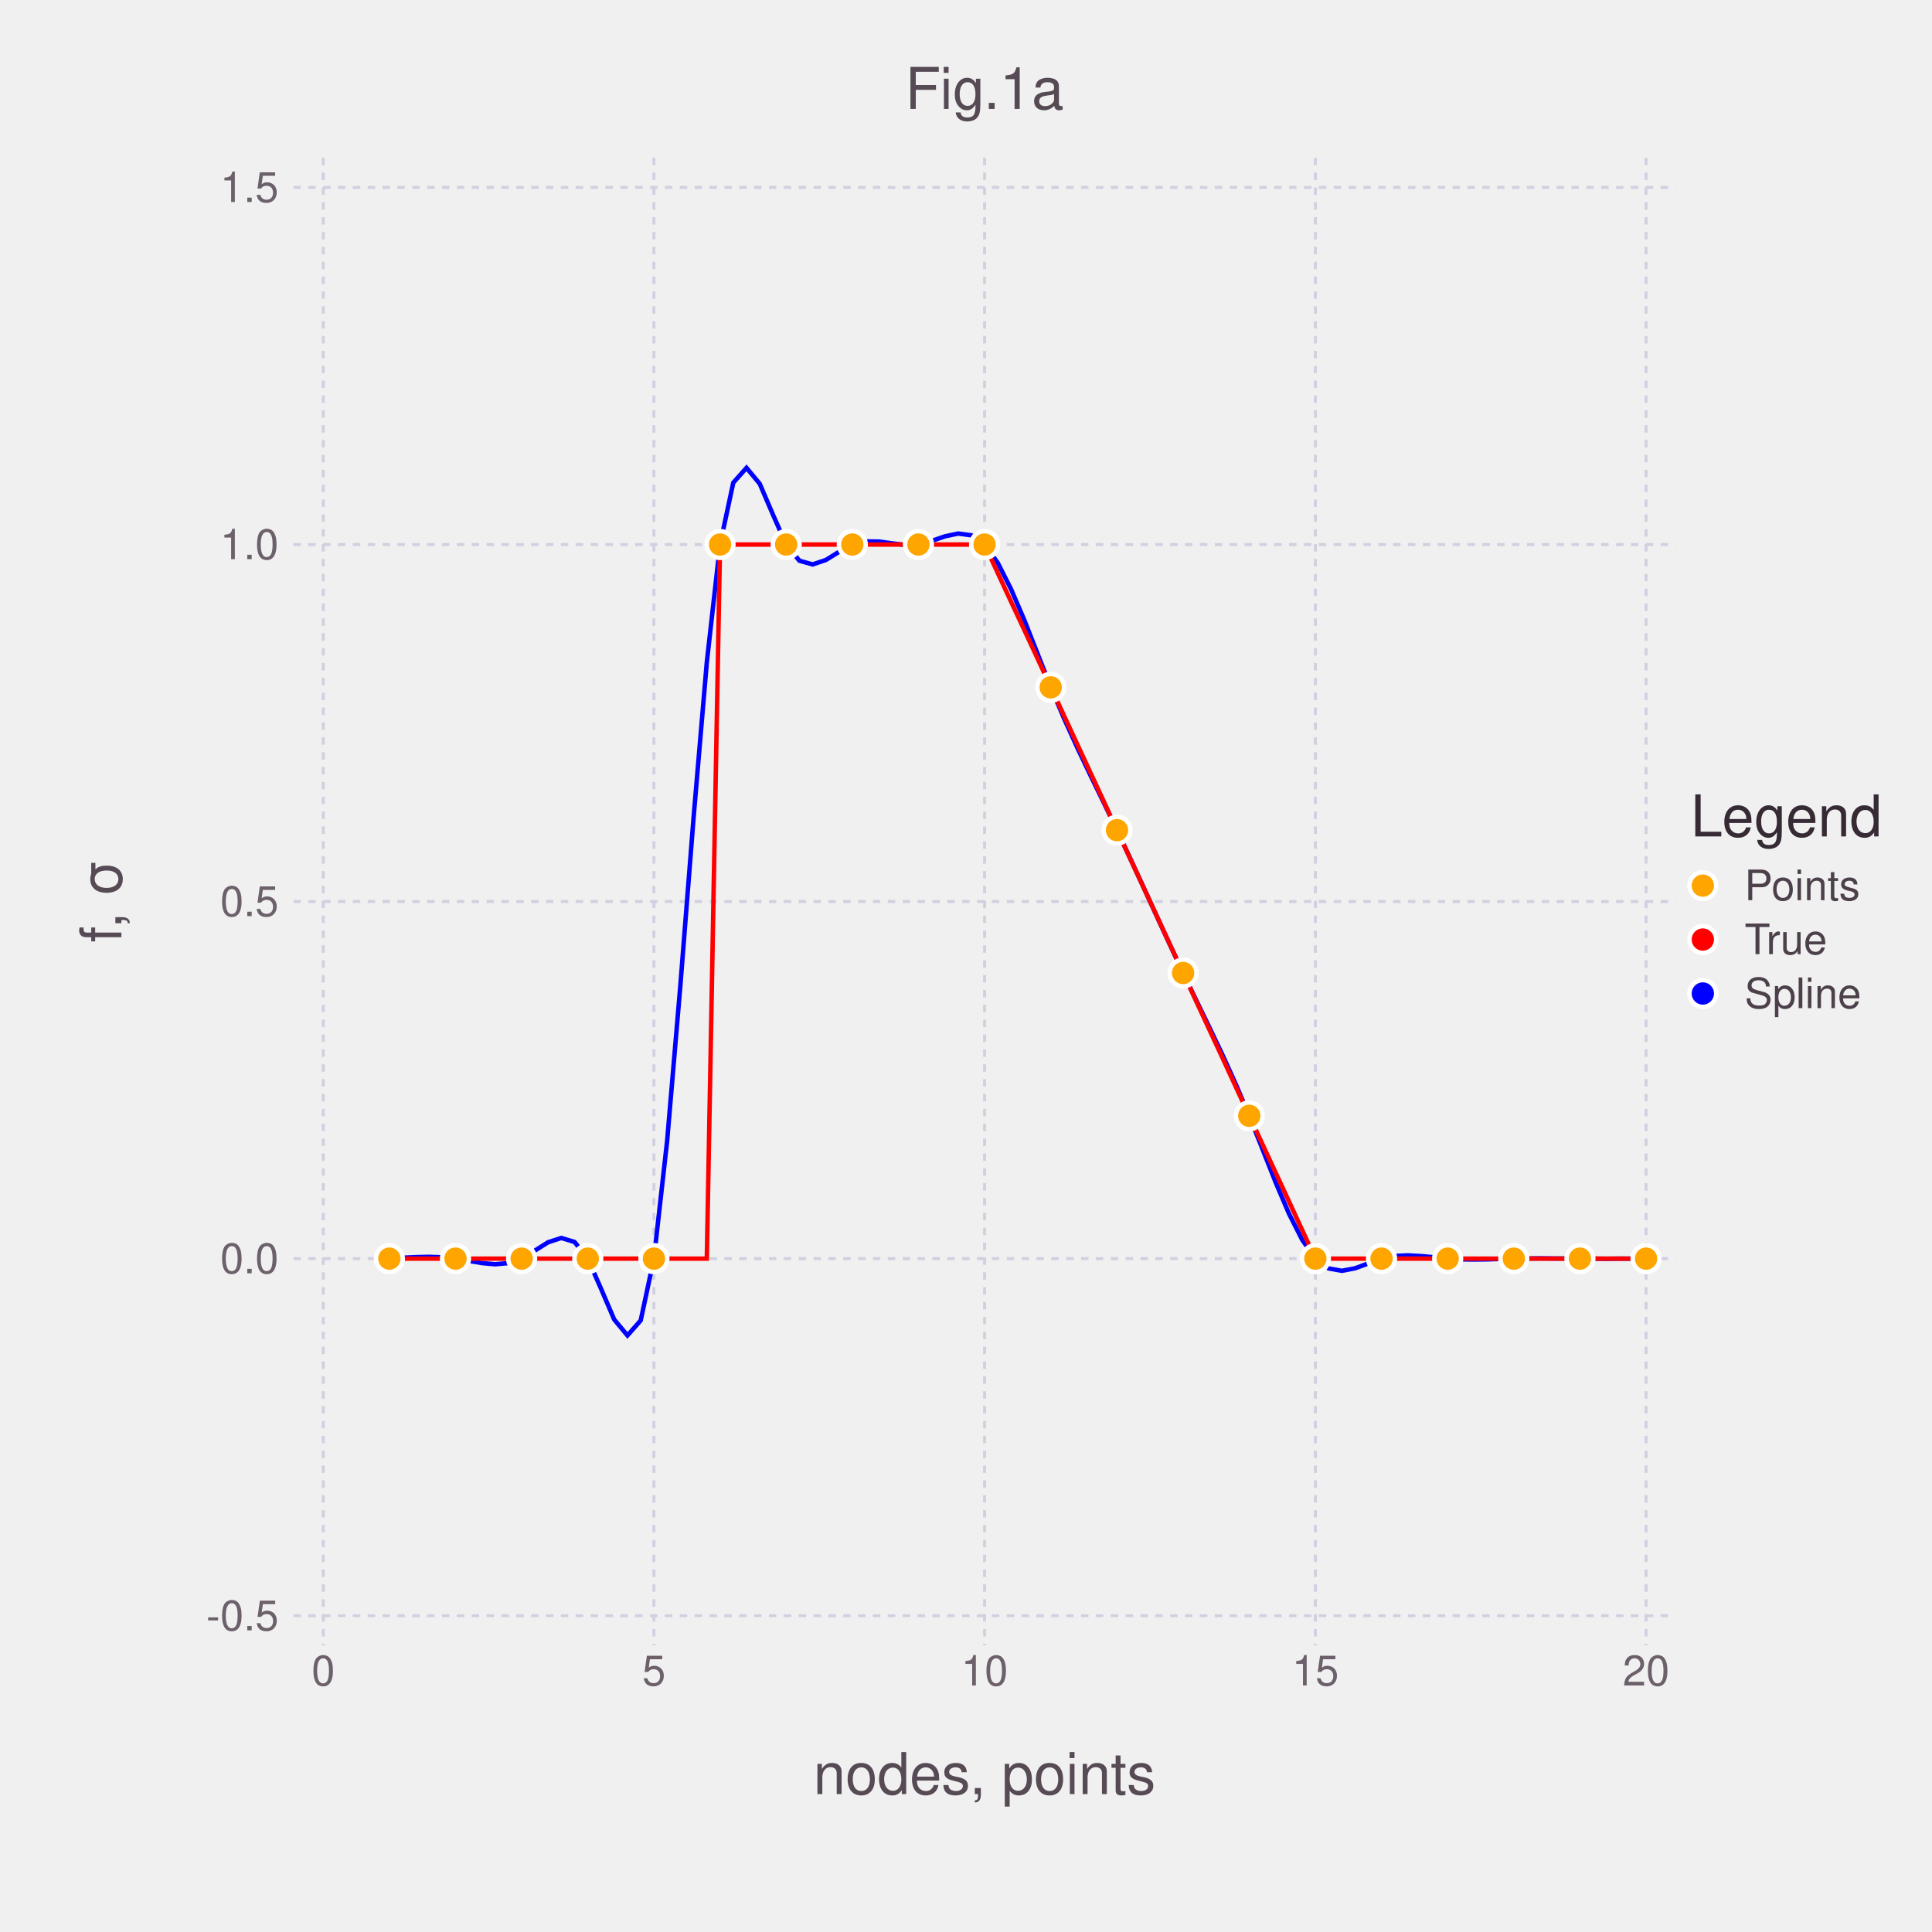
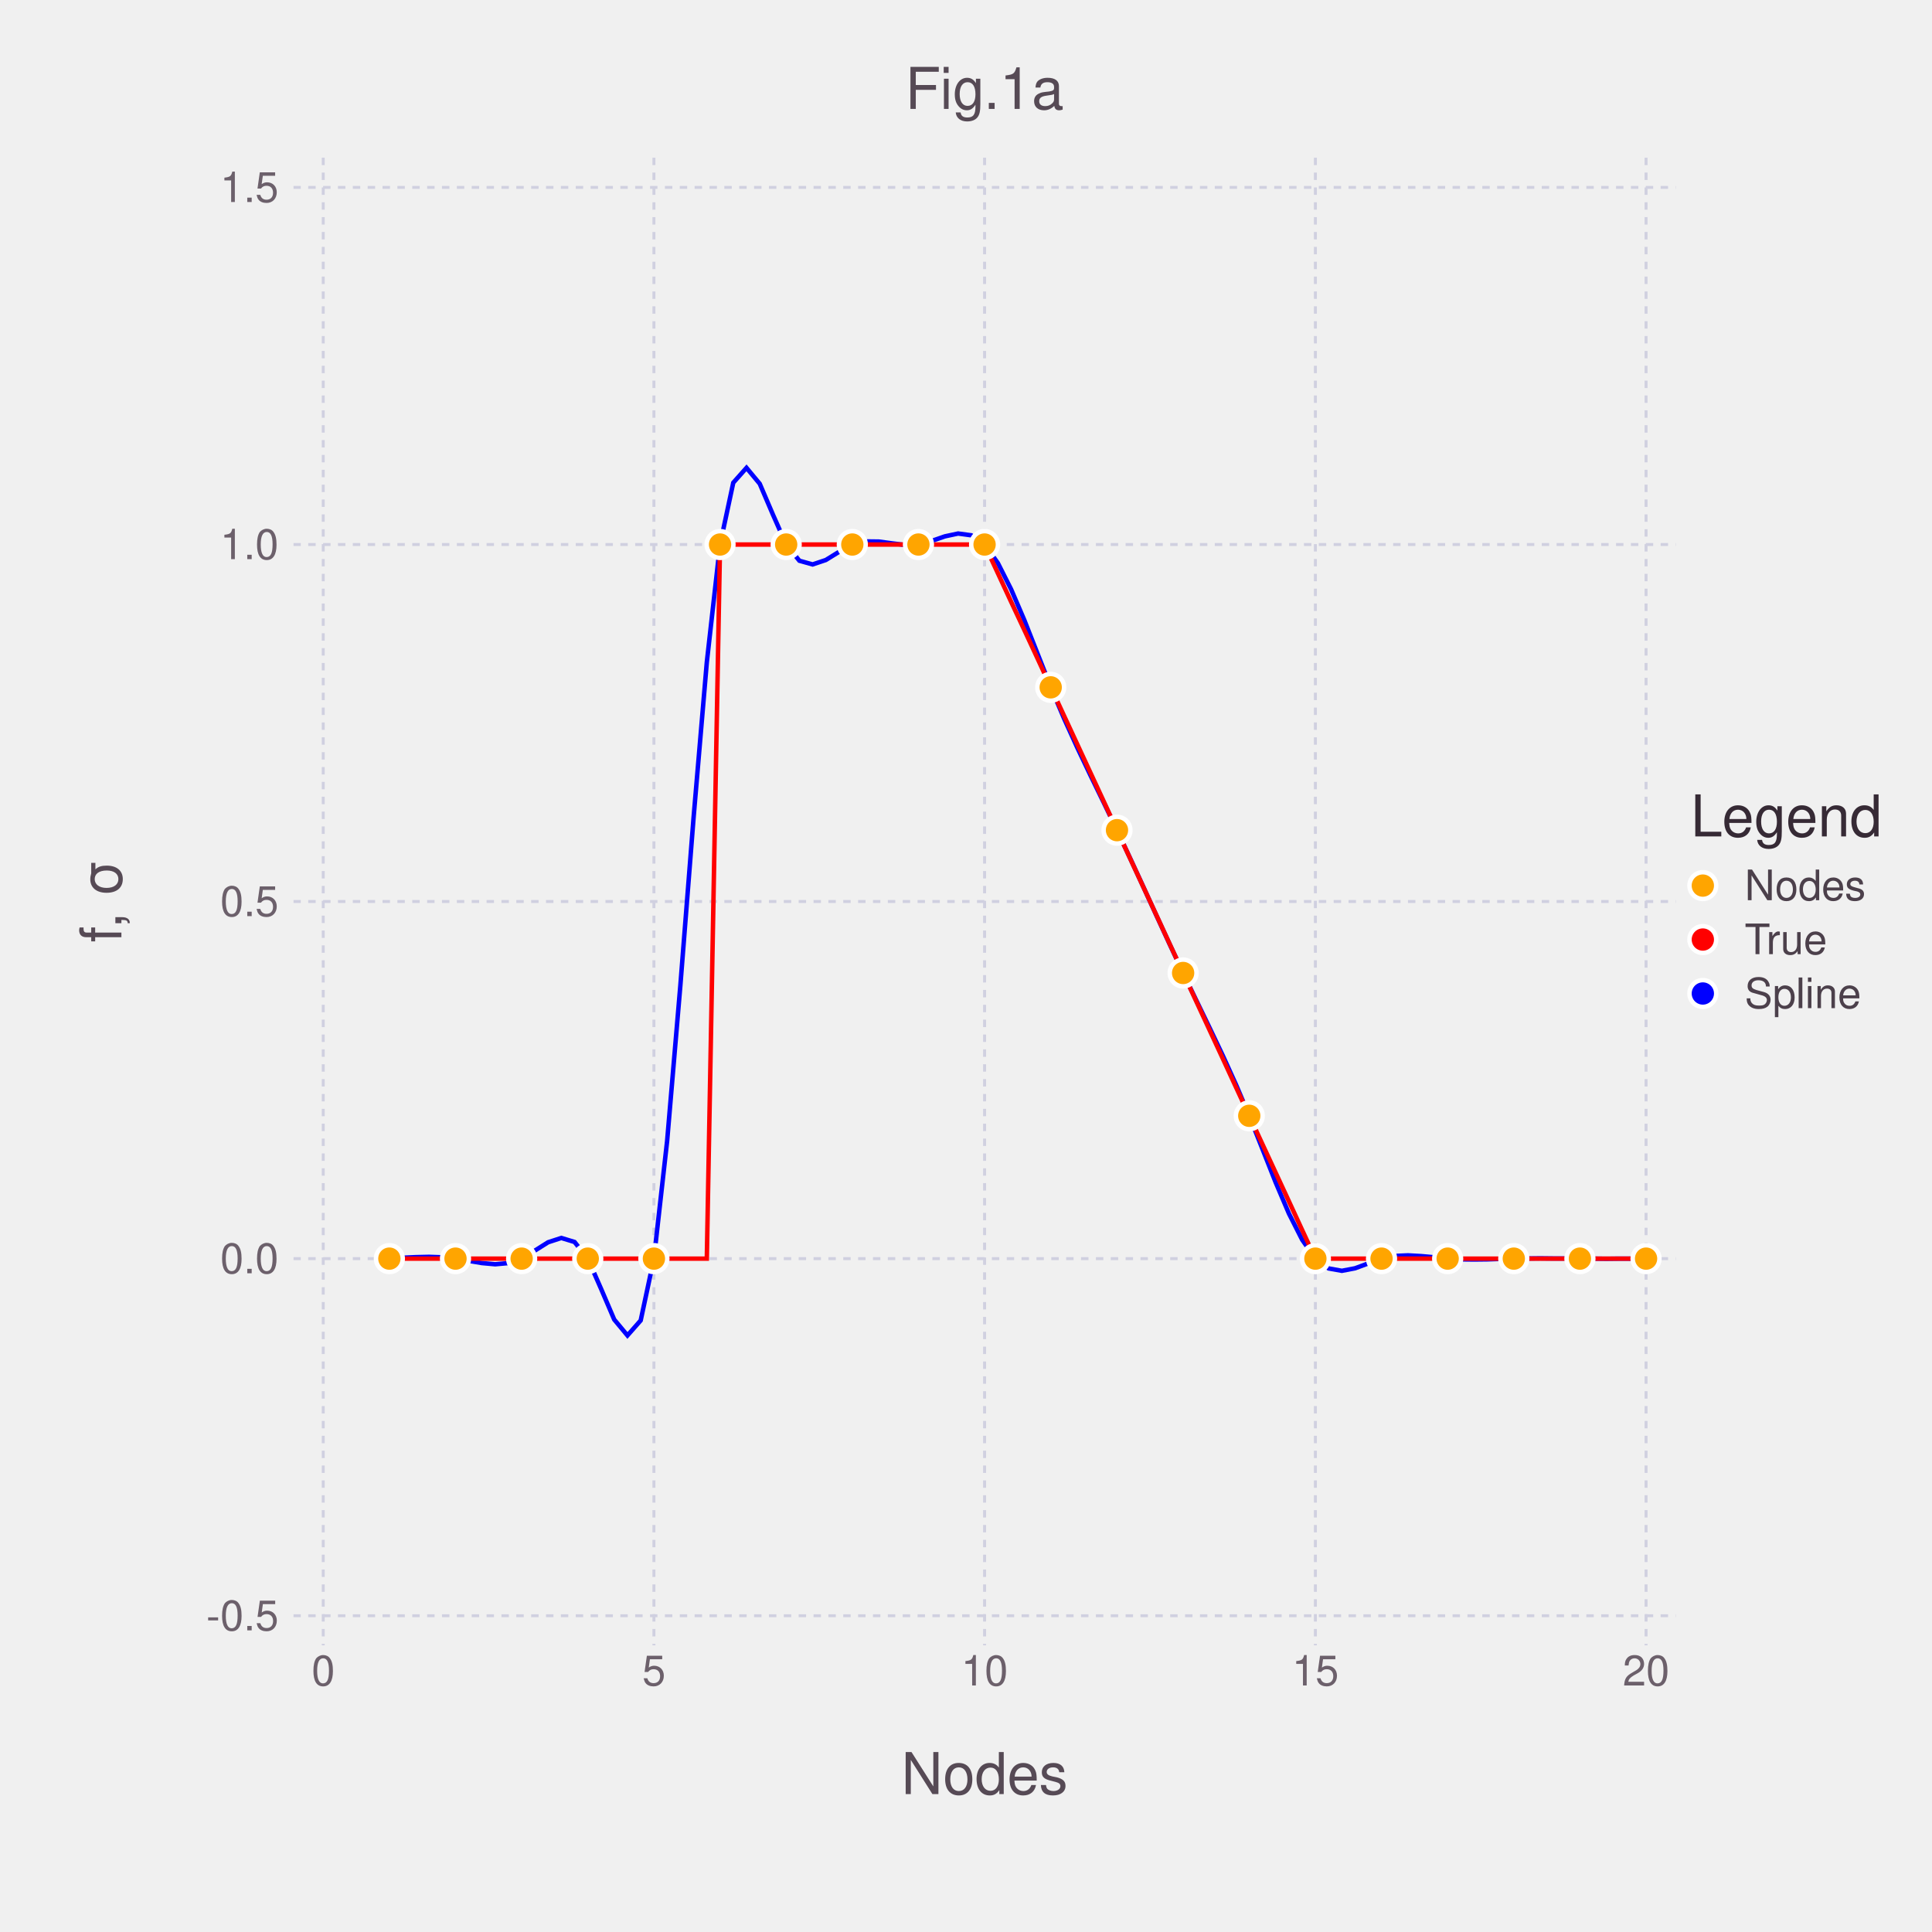
<svg xmlns="http://www.w3.org/2000/svg" version="1.2" width="130mm" height="130mm" viewBox="0 0 130 130" stroke="none" fill="#000000" stroke-width="0.3" font-size="3.88">
  <defs>
    <marker id="arrow" markerWidth="15" markerHeight="7" refX="5" refY="3.5" orient="auto" markerUnits="strokeWidth">
      <path d="M0,0 L15,3.5 L0,7 z" stroke="context-stroke" fill="context-stroke" />
    </marker>
  </defs>
-   <g class="plotroot xscalable yscalable" id="img-c85c1d27-1">
-     <g font-size="3.88" font-family="'PT Sans','Helvetica Neue','Helvetica',sans-serif" fill="#564A55" stroke="#000000" stroke-opacity="0.000" id="img-c85c1d27-2">
+   <g class="plotroot xscalable yscalable" id="img-0a98fed8-1">
+     <g font-size="3.88" font-family="'PT Sans','Helvetica Neue','Helvetica',sans-serif" fill="#564A55" stroke="#000000" stroke-opacity="0.000" id="img-0a98fed8-2">
      <g transform="translate(66.25,118.39)">
        <g class="primitive">
-           <text text-anchor="middle" dy="0.6em">nodes, points</text>
-         </g>
-       </g>
-     </g>
-     <g class="guide xlabels" font-size="2.82" font-family="'PT Sans Caption','Helvetica Neue','Helvetica',sans-serif" fill="#6C606B" id="img-c85c1d27-3">
+           <text text-anchor="middle" dy="0.6em">Nodes</text>
+         </g>
+       </g>
+     </g>
+     <g class="guide xlabels" font-size="2.82" font-family="'PT Sans Caption','Helvetica Neue','Helvetica',sans-serif" fill="#6C606B" id="img-0a98fed8-3">
      <g transform="translate(21.75,111.72)">
        <g class="primitive">
          <text text-anchor="middle" dy="0.6em">0</text>
        </g>
      </g>
      <g transform="translate(44,111.72)">
        <g class="primitive">
          <text text-anchor="middle" dy="0.6em">5</text>
        </g>
      </g>
      <g transform="translate(66.25,111.72)">
        <g class="primitive">
          <text text-anchor="middle" dy="0.6em">10</text>
        </g>
      </g>
      <g transform="translate(88.51,111.72)">
        <g class="primitive">
          <text text-anchor="middle" dy="0.6em">15</text>
        </g>
      </g>
      <g transform="translate(110.76,111.72)">
        <g class="primitive">
          <text text-anchor="middle" dy="0.6em">20</text>
        </g>
      </g>
    </g>
-     <g class="guide colorkey" id="img-c85c1d27-4">
-       <g fill="#4C404B" font-size="2.82" font-family="'PT Sans','Helvetica Neue','Helvetica',sans-serif" id="img-c85c1d27-5">
-         <g transform="translate(117.39,59.59)" id="img-c85c1d27-6">
+     <g class="guide colorkey" id="img-0a98fed8-4">
+       <g fill="#4C404B" font-size="2.82" font-family="'PT Sans','Helvetica Neue','Helvetica',sans-serif" id="img-0a98fed8-5">
+         <g transform="translate(117.39,59.59)" id="img-0a98fed8-6">
          <g class="primitive">
-             <text dy="0.35em">Points</text>
-           </g>
-         </g>
-         <g transform="translate(117.39,63.22)" id="img-c85c1d27-7">
+             <text dy="0.35em">Nodes</text>
+           </g>
+         </g>
+         <g transform="translate(117.39,63.22)" id="img-0a98fed8-7">
          <g class="primitive">
            <text dy="0.35em">True</text>
          </g>
        </g>
-         <g transform="translate(117.39,66.85)" id="img-c85c1d27-8">
+         <g transform="translate(117.39,66.85)" id="img-0a98fed8-8">
          <g class="primitive">
            <text dy="0.35em">Spline</text>
          </g>
        </g>
      </g>
-       <g stroke-width="0.3" id="img-c85c1d27-9">
-         <g stroke="#FFFFFF" fill-opacity="1" fill="#0000FF" id="img-c85c1d27-10">
-           <g transform="translate(114.58,66.85)" id="img-c85c1d27-11">
+       <g stroke-width="0.3" id="img-0a98fed8-9">
+         <g stroke="#FFFFFF" fill-opacity="1" fill="#0000FF" id="img-0a98fed8-10">
+           <g transform="translate(114.58,66.85)" id="img-0a98fed8-11">
            <circle cx="0" cy="0" r="0.9" class="primitive" />
          </g>
        </g>
-         <g stroke="#FFFFFF" fill-opacity="1" fill="#FF0000" id="img-c85c1d27-12">
-           <g transform="translate(114.58,63.22)" id="img-c85c1d27-13">
+         <g stroke="#FFFFFF" fill-opacity="1" fill="#FF0000" id="img-0a98fed8-12">
+           <g transform="translate(114.58,63.22)" id="img-0a98fed8-13">
            <circle cx="0" cy="0" r="0.9" class="primitive" />
          </g>
        </g>
-         <g stroke="#FFFFFF" fill-opacity="1" fill="#FFA500" id="img-c85c1d27-14">
-           <g transform="translate(114.58,59.59)" id="img-c85c1d27-15">
+         <g stroke="#FFFFFF" fill-opacity="1" fill="#FFA500" id="img-0a98fed8-14">
+           <g transform="translate(114.58,59.59)" id="img-0a98fed8-15">
            <circle cx="0" cy="0" r="0.9" class="primitive" />
          </g>
        </g>
      </g>
-       <g fill="#362A35" font-size="3.88" font-family="'PT Sans','Helvetica Neue','Helvetica',sans-serif" stroke="#000000" stroke-opacity="0.000" id="img-c85c1d27-16">
-         <g transform="translate(113.76,56.28)" id="img-c85c1d27-17">
+       <g fill="#362A35" font-size="3.88" font-family="'PT Sans','Helvetica Neue','Helvetica',sans-serif" stroke="#000000" stroke-opacity="0.000" id="img-0a98fed8-16">
+         <g transform="translate(113.76,56.28)" id="img-0a98fed8-17">
          <g class="primitive">
            <text dy="-0em">Legend</text>
          </g>
        </g>
      </g>
    </g>
-     <g clip-path="url(#img-c85c1d27-18)">
-       <g id="img-c85c1d27-19">
-         <g pointer-events="visible" stroke-width="0.3" fill="#000000" fill-opacity="0.000" stroke="#000000" stroke-opacity="0.000" class="guide background" id="img-c85c1d27-20">
-           <g transform="translate(66.25,60.66)" id="img-c85c1d27-21">
+     <g clip-path="url(#img-0a98fed8-18)">
+       <g id="img-0a98fed8-19">
+         <g pointer-events="visible" stroke-width="0.3" fill="#000000" fill-opacity="0.000" stroke="#000000" stroke-opacity="0.000" class="guide background" id="img-0a98fed8-20">
+           <g transform="translate(66.25,60.66)" id="img-0a98fed8-21">
            <path d="M-46.51,-50.05 L 46.51 -50.05 46.51 50.05 -46.51 50.05 z" class="primitive" />
          </g>
        </g>
-         <g class="guide ygridlines xfixed" stroke-dasharray="0.5,0.5" stroke-width="0.2" stroke="#D0D0E0" id="img-c85c1d27-22">
-           <g transform="translate(66.25,108.72)" id="img-c85c1d27-23">
-             <path fill="none" d="M-46.51,0 L 46.51 0" class="primitive" />
-           </g>
-           <g transform="translate(66.25,84.69)" id="img-c85c1d27-24">
-             <path fill="none" d="M-46.51,0 L 46.51 0" class="primitive" />
-           </g>
-           <g transform="translate(66.25,60.66)" id="img-c85c1d27-25">
-             <path fill="none" d="M-46.51,0 L 46.51 0" class="primitive" />
-           </g>
-           <g transform="translate(66.25,36.64)" id="img-c85c1d27-26">
-             <path fill="none" d="M-46.51,0 L 46.51 0" class="primitive" />
-           </g>
-           <g transform="translate(66.25,12.61)" id="img-c85c1d27-27">
-             <path fill="none" d="M-46.51,0 L 46.51 0" class="primitive" />
-           </g>
-         </g>
-         <g class="guide xgridlines yfixed" stroke-dasharray="0.5,0.5" stroke-width="0.2" stroke="#D0D0E0" id="img-c85c1d27-28">
-           <g transform="translate(21.75,60.66)" id="img-c85c1d27-29">
-             <path fill="none" d="M0,-50.05 L 0 50.05" class="primitive" />
-           </g>
-           <g transform="translate(44,60.66)" id="img-c85c1d27-30">
-             <path fill="none" d="M0,-50.05 L 0 50.05" class="primitive" />
-           </g>
-           <g transform="translate(66.25,60.66)" id="img-c85c1d27-31">
-             <path fill="none" d="M0,-50.05 L 0 50.05" class="primitive" />
-           </g>
-           <g transform="translate(88.51,60.66)" id="img-c85c1d27-32">
-             <path fill="none" d="M0,-50.05 L 0 50.05" class="primitive" />
-           </g>
-           <g transform="translate(110.76,60.66)" id="img-c85c1d27-33">
-             <path fill="none" d="M0,-50.05 L 0 50.05" class="primitive" />
-           </g>
-         </g>
-         <g class="plotpanel" id="img-c85c1d27-34">
-           <g stroke-width="0.3" fill="#000000" fill-opacity="0.000" class="geometry" id="img-c85c1d27-35">
-             <g class="color_RGB{N0f8}(0.0,0.0,1.0)" stroke-dasharray="none" stroke="#0000FF" id="img-c85c1d27-36">
-               <g transform="translate(68.48,67.17)" id="img-c85c1d27-37">
+         <g class="guide ygridlines xfixed" stroke-dasharray="0.5,0.5" stroke-width="0.2" stroke="#D0D0E0" id="img-0a98fed8-22">
+           <g transform="translate(66.25,108.72)" id="img-0a98fed8-23">
+             <path fill="none" d="M-46.51,0 L 46.51 0" class="primitive" />
+           </g>
+           <g transform="translate(66.25,84.69)" id="img-0a98fed8-24">
+             <path fill="none" d="M-46.51,0 L 46.51 0" class="primitive" />
+           </g>
+           <g transform="translate(66.25,60.66)" id="img-0a98fed8-25">
+             <path fill="none" d="M-46.51,0 L 46.51 0" class="primitive" />
+           </g>
+           <g transform="translate(66.25,36.64)" id="img-0a98fed8-26">
+             <path fill="none" d="M-46.51,0 L 46.51 0" class="primitive" />
+           </g>
+           <g transform="translate(66.25,12.61)" id="img-0a98fed8-27">
+             <path fill="none" d="M-46.51,0 L 46.51 0" class="primitive" />
+           </g>
+         </g>
+         <g class="guide xgridlines yfixed" stroke-dasharray="0.5,0.5" stroke-width="0.2" stroke="#D0D0E0" id="img-0a98fed8-28">
+           <g transform="translate(21.75,60.66)" id="img-0a98fed8-29">
+             <path fill="none" d="M0,-50.05 L 0 50.05" class="primitive" />
+           </g>
+           <g transform="translate(44,60.66)" id="img-0a98fed8-30">
+             <path fill="none" d="M0,-50.05 L 0 50.05" class="primitive" />
+           </g>
+           <g transform="translate(66.25,60.66)" id="img-0a98fed8-31">
+             <path fill="none" d="M0,-50.05 L 0 50.05" class="primitive" />
+           </g>
+           <g transform="translate(88.51,60.66)" id="img-0a98fed8-32">
+             <path fill="none" d="M0,-50.05 L 0 50.05" class="primitive" />
+           </g>
+           <g transform="translate(110.76,60.66)" id="img-0a98fed8-33">
+             <path fill="none" d="M0,-50.05 L 0 50.05" class="primitive" />
+           </g>
+         </g>
+         <g class="plotpanel" id="img-0a98fed8-34">
+           <g stroke-width="0.3" fill="#000000" fill-opacity="0.000" class="geometry" id="img-0a98fed8-35">
+             <g class="color_RGB{N0f8}(0.0,0.0,1.0)" stroke-dasharray="none" stroke="#0000FF" id="img-0a98fed8-36">
+               <g transform="translate(68.48,67.17)" id="img-0a98fed8-37">
                <path fill="none" d="M-42.28,17.52 L -41.39 17.46 -40.5 17.42 -39.61 17.4 -38.72 17.43 -37.83 17.52 -36.94 17.67 -36.05 17.82 -35.16 17.9 -34.27 17.82 -33.38 17.52 -32.49 16.98 -31.6 16.42 -30.71 16.13 -29.82 16.4 -28.93 17.52 -28.04 19.54 -27.15 21.62 -26.26 22.69 -25.37 21.68 -24.48 17.52 -23.59 9.6 -22.7 -0.86 -21.81 -12.16 -20.92 -22.61 -20.03 -30.53 -19.14 -34.69 -18.25 -35.69 -17.36 -34.62 -16.47 -32.54 -15.58 -30.53 -14.69 -29.44 -13.8 -29.19 -12.91 -29.49 -12.02 -30.04 -11.13 -30.53 -10.24 -30.74 -9.35 -30.73 -8.46 -30.61 -7.57 -30.5 -6.68 -30.53 -5.79 -30.77 -4.9 -31.08 -4.01 -31.27 -3.12 -31.15 -2.23 -30.53 -1.34 -29.29 -0.45 -27.53 0.45 -25.43 1.34 -23.17 2.23 -20.92 3.12 -18.82 4.01 -16.86 4.9 -14.99 5.79 -13.16 6.68 -11.31 7.57 -9.41 8.46 -7.48 9.35 -5.53 10.24 -3.6 11.13 -1.7 12.02 0.15 12.91 1.99 13.8 3.86 14.69 5.82 15.58 7.91 16.47 10.15 17.36 12.4 18.25 14.49 19.14 16.25 20.03 17.52 20.92 18.18 21.81 18.34 22.7 18.17 23.59 17.84 24.48 17.52 25.37 17.34 26.26 17.3 27.15 17.35 28.04 17.43 28.93 17.52 29.82 17.57 30.71 17.58 31.6 17.57 32.49 17.54 33.38 17.52 34.27 17.51 35.16 17.5 36.05 17.51 36.94 17.51 37.83 17.52 38.72 17.52 39.61 17.53 40.5 17.52 41.39 17.52 42.28 17.52" class="primitive" />
              </g>
            </g>
          </g>
-           <g stroke-width="0.3" fill="#000000" fill-opacity="0.000" class="geometry" id="img-c85c1d27-38">
-             <g class="color_RGB{N0f8}(1.0,0.0,0.0)" stroke-dasharray="none" stroke="#FF0000" id="img-c85c1d27-39">
-               <g transform="translate(68.48,68.17)" id="img-c85c1d27-40">
+           <g stroke-width="0.3" fill="#000000" fill-opacity="0.000" class="geometry" id="img-0a98fed8-38">
+             <g class="color_RGB{N0f8}(1.0,0.0,0.0)" stroke-dasharray="none" stroke="#FF0000" id="img-0a98fed8-39">
+               <g transform="translate(68.48,68.17)" id="img-0a98fed8-40">
                <path fill="none" d="M-42.28,16.52 L -41.39 16.52 -40.5 16.52 -39.61 16.52 -38.72 16.52 -37.83 16.52 -36.94 16.52 -36.05 16.52 -35.16 16.52 -34.27 16.52 -33.38 16.52 -32.49 16.52 -31.6 16.52 -30.71 16.52 -29.82 16.52 -28.93 16.52 -28.04 16.52 -27.15 16.52 -26.26 16.52 -25.37 16.52 -24.48 16.52 -23.59 16.52 -22.7 16.52 -21.81 16.52 -20.92 16.52 -20.03 -31.53 -19.14 -31.53 -18.25 -31.53 -17.36 -31.53 -16.47 -31.53 -15.58 -31.53 -14.69 -31.53 -13.8 -31.53 -12.91 -31.53 -12.02 -31.53 -11.13 -31.53 -10.24 -31.53 -9.35 -31.53 -8.46 -31.53 -7.57 -31.53 -6.68 -31.53 -5.79 -31.53 -4.9 -31.53 -4.01 -31.53 -3.12 -31.53 -2.23 -31.53 -1.34 -29.61 -0.45 -27.69 0.45 -25.77 1.34 -23.85 2.23 -21.92 3.12 -20 4.01 -18.08 4.9 -16.16 5.79 -14.24 6.68 -12.31 7.57 -10.39 8.46 -8.47 9.35 -6.55 10.24 -4.62 11.13 -2.7 12.02 -0.78 12.91 1.14 13.8 3.06 14.69 4.99 15.58 6.91 16.47 8.83 17.36 10.75 18.25 12.67 19.14 14.6 20.03 16.52 20.92 16.52 21.81 16.52 22.7 16.52 23.59 16.52 24.48 16.52 25.37 16.52 26.26 16.52 27.15 16.52 28.04 16.52 28.93 16.52 29.82 16.52 30.71 16.52 31.6 16.52 32.49 16.52 33.38 16.52 34.27 16.52 35.16 16.52 36.05 16.52 36.94 16.52 37.83 16.52 38.72 16.52 39.61 16.52 40.5 16.52 41.39 16.52 42.28 16.52" class="primitive" />
              </g>
            </g>
          </g>
-           <g class="geometry" id="img-c85c1d27-41">
-             <g stroke-width="0.3" id="img-c85c1d27-42">
-               <g class="color_RGBA{Float32}(1.0f0,0.64705884f0,0.0f0,1.0f0)" fill-opacity="1" stroke="#FFFFFF" fill="#FFA500" id="img-c85c1d27-43">
-                 <g class="marker" id="img-c85c1d27-44">
-                   <g transform="translate(110.76,84.69)" id="img-c85c1d27-45">
-                     <circle cx="0" cy="0" r="0.9" class="primitive" />
-                   </g>
-                 </g>
-               </g>
-               <g class="color_RGBA{Float32}(1.0f0,0.64705884f0,0.0f0,1.0f0)" fill-opacity="1" stroke="#FFFFFF" fill="#FFA500" id="img-c85c1d27-46">
-                 <g class="marker" id="img-c85c1d27-47">
-                   <g transform="translate(106.31,84.69)" id="img-c85c1d27-48">
-                     <circle cx="0" cy="0" r="0.9" class="primitive" />
-                   </g>
-                 </g>
-               </g>
-               <g class="color_RGBA{Float32}(1.0f0,0.64705884f0,0.0f0,1.0f0)" fill-opacity="1" stroke="#FFFFFF" fill="#FFA500" id="img-c85c1d27-49">
-                 <g class="marker" id="img-c85c1d27-50">
-                   <g transform="translate(101.86,84.69)" id="img-c85c1d27-51">
-                     <circle cx="0" cy="0" r="0.9" class="primitive" />
-                   </g>
-                 </g>
-               </g>
-               <g class="color_RGBA{Float32}(1.0f0,0.64705884f0,0.0f0,1.0f0)" fill-opacity="1" stroke="#FFFFFF" fill="#FFA500" id="img-c85c1d27-52">
-                 <g class="marker" id="img-c85c1d27-53">
-                   <g transform="translate(97.41,84.69)" id="img-c85c1d27-54">
-                     <circle cx="0" cy="0" r="0.9" class="primitive" />
-                   </g>
-                 </g>
-               </g>
-               <g class="color_RGBA{Float32}(1.0f0,0.64705884f0,0.0f0,1.0f0)" fill-opacity="1" stroke="#FFFFFF" fill="#FFA500" id="img-c85c1d27-55">
-                 <g class="marker" id="img-c85c1d27-56">
-                   <g transform="translate(92.96,84.69)" id="img-c85c1d27-57">
-                     <circle cx="0" cy="0" r="0.9" class="primitive" />
-                   </g>
-                 </g>
-               </g>
-               <g class="color_RGBA{Float32}(1.0f0,0.64705884f0,0.0f0,1.0f0)" fill-opacity="1" stroke="#FFFFFF" fill="#FFA500" id="img-c85c1d27-58">
-                 <g class="marker" id="img-c85c1d27-59">
-                   <g transform="translate(88.51,84.69)" id="img-c85c1d27-60">
-                     <circle cx="0" cy="0" r="0.9" class="primitive" />
-                   </g>
-                 </g>
-               </g>
-               <g class="color_RGBA{Float32}(1.0f0,0.64705884f0,0.0f0,1.0f0)" fill-opacity="1" stroke="#FFFFFF" fill="#FFA500" id="img-c85c1d27-61">
-                 <g class="marker" id="img-c85c1d27-62">
-                   <g transform="translate(84.06,75.08)" id="img-c85c1d27-63">
-                     <circle cx="0" cy="0" r="0.9" class="primitive" />
-                   </g>
-                 </g>
-               </g>
-               <g class="color_RGBA{Float32}(1.0f0,0.64705884f0,0.0f0,1.0f0)" fill-opacity="1" stroke="#FFFFFF" fill="#FFA500" id="img-c85c1d27-64">
-                 <g class="marker" id="img-c85c1d27-65">
-                   <g transform="translate(79.61,65.47)" id="img-c85c1d27-66">
-                     <circle cx="0" cy="0" r="0.9" class="primitive" />
-                   </g>
-                 </g>
-               </g>
-               <g class="color_RGBA{Float32}(1.0f0,0.64705884f0,0.0f0,1.0f0)" fill-opacity="1" stroke="#FFFFFF" fill="#FFA500" id="img-c85c1d27-67">
-                 <g class="marker" id="img-c85c1d27-68">
-                   <g transform="translate(75.16,55.86)" id="img-c85c1d27-69">
-                     <circle cx="0" cy="0" r="0.9" class="primitive" />
-                   </g>
-                 </g>
-               </g>
-               <g class="color_RGBA{Float32}(1.0f0,0.64705884f0,0.0f0,1.0f0)" fill-opacity="1" stroke="#FFFFFF" fill="#FFA500" id="img-c85c1d27-70">
-                 <g class="marker" id="img-c85c1d27-71">
-                   <g transform="translate(70.7,46.25)" id="img-c85c1d27-72">
-                     <circle cx="0" cy="0" r="0.9" class="primitive" />
-                   </g>
-                 </g>
-               </g>
-               <g class="color_RGBA{Float32}(1.0f0,0.64705884f0,0.0f0,1.0f0)" fill-opacity="1" stroke="#FFFFFF" fill="#FFA500" id="img-c85c1d27-73">
-                 <g class="marker" id="img-c85c1d27-74">
-                   <g transform="translate(66.25,36.64)" id="img-c85c1d27-75">
-                     <circle cx="0" cy="0" r="0.9" class="primitive" />
-                   </g>
-                 </g>
-               </g>
-               <g class="color_RGBA{Float32}(1.0f0,0.64705884f0,0.0f0,1.0f0)" fill-opacity="1" stroke="#FFFFFF" fill="#FFA500" id="img-c85c1d27-76">
-                 <g class="marker" id="img-c85c1d27-77">
-                   <g transform="translate(61.8,36.64)" id="img-c85c1d27-78">
-                     <circle cx="0" cy="0" r="0.9" class="primitive" />
-                   </g>
-                 </g>
-               </g>
-               <g class="color_RGBA{Float32}(1.0f0,0.64705884f0,0.0f0,1.0f0)" fill-opacity="1" stroke="#FFFFFF" fill="#FFA500" id="img-c85c1d27-79">
-                 <g class="marker" id="img-c85c1d27-80">
-                   <g transform="translate(57.35,36.64)" id="img-c85c1d27-81">
-                     <circle cx="0" cy="0" r="0.9" class="primitive" />
-                   </g>
-                 </g>
-               </g>
-               <g class="color_RGBA{Float32}(1.0f0,0.64705884f0,0.0f0,1.0f0)" fill-opacity="1" stroke="#FFFFFF" fill="#FFA500" id="img-c85c1d27-82">
-                 <g class="marker" id="img-c85c1d27-83">
-                   <g transform="translate(52.9,36.64)" id="img-c85c1d27-84">
-                     <circle cx="0" cy="0" r="0.9" class="primitive" />
-                   </g>
-                 </g>
-               </g>
-               <g class="color_RGBA{Float32}(1.0f0,0.64705884f0,0.0f0,1.0f0)" fill-opacity="1" stroke="#FFFFFF" fill="#FFA500" id="img-c85c1d27-85">
-                 <g class="marker" id="img-c85c1d27-86">
-                   <g transform="translate(48.45,36.64)" id="img-c85c1d27-87">
-                     <circle cx="0" cy="0" r="0.9" class="primitive" />
-                   </g>
-                 </g>
-               </g>
-               <g class="color_RGBA{Float32}(1.0f0,0.64705884f0,0.0f0,1.0f0)" fill-opacity="1" stroke="#FFFFFF" fill="#FFA500" id="img-c85c1d27-88">
-                 <g class="marker" id="img-c85c1d27-89">
-                   <g transform="translate(44,84.69)" id="img-c85c1d27-90">
-                     <circle cx="0" cy="0" r="0.9" class="primitive" />
-                   </g>
-                 </g>
-               </g>
-               <g class="color_RGBA{Float32}(1.0f0,0.64705884f0,0.0f0,1.0f0)" fill-opacity="1" stroke="#FFFFFF" fill="#FFA500" id="img-c85c1d27-91">
-                 <g class="marker" id="img-c85c1d27-92">
-                   <g transform="translate(39.55,84.69)" id="img-c85c1d27-93">
-                     <circle cx="0" cy="0" r="0.9" class="primitive" />
-                   </g>
-                 </g>
-               </g>
-               <g class="color_RGBA{Float32}(1.0f0,0.64705884f0,0.0f0,1.0f0)" fill-opacity="1" stroke="#FFFFFF" fill="#FFA500" id="img-c85c1d27-94">
-                 <g class="marker" id="img-c85c1d27-95">
-                   <g transform="translate(35.1,84.69)" id="img-c85c1d27-96">
-                     <circle cx="0" cy="0" r="0.9" class="primitive" />
-                   </g>
-                 </g>
-               </g>
-               <g class="color_RGBA{Float32}(1.0f0,0.64705884f0,0.0f0,1.0f0)" fill-opacity="1" stroke="#FFFFFF" fill="#FFA500" id="img-c85c1d27-97">
-                 <g class="marker" id="img-c85c1d27-98">
-                   <g transform="translate(30.65,84.69)" id="img-c85c1d27-99">
-                     <circle cx="0" cy="0" r="0.9" class="primitive" />
-                   </g>
-                 </g>
-               </g>
-               <g class="color_RGBA{Float32}(1.0f0,0.64705884f0,0.0f0,1.0f0)" fill-opacity="1" stroke="#FFFFFF" fill="#FFA500" id="img-c85c1d27-100">
-                 <g class="marker" id="img-c85c1d27-101">
-                   <g transform="translate(26.2,84.69)" id="img-c85c1d27-102">
+           <g class="geometry" id="img-0a98fed8-41">
+             <g stroke-width="0.3" id="img-0a98fed8-42">
+               <g class="color_RGBA{Float32}(1.0f0,0.64705884f0,0.0f0,1.0f0)" fill-opacity="1" stroke="#FFFFFF" fill="#FFA500" id="img-0a98fed8-43">
+                 <g class="marker" id="img-0a98fed8-44">
+                   <g transform="translate(110.76,84.69)" id="img-0a98fed8-45">
+                     <circle cx="0" cy="0" r="0.9" class="primitive" />
+                   </g>
+                 </g>
+               </g>
+               <g class="color_RGBA{Float32}(1.0f0,0.64705884f0,0.0f0,1.0f0)" fill-opacity="1" stroke="#FFFFFF" fill="#FFA500" id="img-0a98fed8-46">
+                 <g class="marker" id="img-0a98fed8-47">
+                   <g transform="translate(106.31,84.69)" id="img-0a98fed8-48">
+                     <circle cx="0" cy="0" r="0.9" class="primitive" />
+                   </g>
+                 </g>
+               </g>
+               <g class="color_RGBA{Float32}(1.0f0,0.64705884f0,0.0f0,1.0f0)" fill-opacity="1" stroke="#FFFFFF" fill="#FFA500" id="img-0a98fed8-49">
+                 <g class="marker" id="img-0a98fed8-50">
+                   <g transform="translate(101.86,84.69)" id="img-0a98fed8-51">
+                     <circle cx="0" cy="0" r="0.9" class="primitive" />
+                   </g>
+                 </g>
+               </g>
+               <g class="color_RGBA{Float32}(1.0f0,0.64705884f0,0.0f0,1.0f0)" fill-opacity="1" stroke="#FFFFFF" fill="#FFA500" id="img-0a98fed8-52">
+                 <g class="marker" id="img-0a98fed8-53">
+                   <g transform="translate(97.41,84.69)" id="img-0a98fed8-54">
+                     <circle cx="0" cy="0" r="0.9" class="primitive" />
+                   </g>
+                 </g>
+               </g>
+               <g class="color_RGBA{Float32}(1.0f0,0.64705884f0,0.0f0,1.0f0)" fill-opacity="1" stroke="#FFFFFF" fill="#FFA500" id="img-0a98fed8-55">
+                 <g class="marker" id="img-0a98fed8-56">
+                   <g transform="translate(92.96,84.69)" id="img-0a98fed8-57">
+                     <circle cx="0" cy="0" r="0.9" class="primitive" />
+                   </g>
+                 </g>
+               </g>
+               <g class="color_RGBA{Float32}(1.0f0,0.64705884f0,0.0f0,1.0f0)" fill-opacity="1" stroke="#FFFFFF" fill="#FFA500" id="img-0a98fed8-58">
+                 <g class="marker" id="img-0a98fed8-59">
+                   <g transform="translate(88.51,84.69)" id="img-0a98fed8-60">
+                     <circle cx="0" cy="0" r="0.9" class="primitive" />
+                   </g>
+                 </g>
+               </g>
+               <g class="color_RGBA{Float32}(1.0f0,0.64705884f0,0.0f0,1.0f0)" fill-opacity="1" stroke="#FFFFFF" fill="#FFA500" id="img-0a98fed8-61">
+                 <g class="marker" id="img-0a98fed8-62">
+                   <g transform="translate(84.06,75.08)" id="img-0a98fed8-63">
+                     <circle cx="0" cy="0" r="0.9" class="primitive" />
+                   </g>
+                 </g>
+               </g>
+               <g class="color_RGBA{Float32}(1.0f0,0.64705884f0,0.0f0,1.0f0)" fill-opacity="1" stroke="#FFFFFF" fill="#FFA500" id="img-0a98fed8-64">
+                 <g class="marker" id="img-0a98fed8-65">
+                   <g transform="translate(79.61,65.47)" id="img-0a98fed8-66">
+                     <circle cx="0" cy="0" r="0.9" class="primitive" />
+                   </g>
+                 </g>
+               </g>
+               <g class="color_RGBA{Float32}(1.0f0,0.64705884f0,0.0f0,1.0f0)" fill-opacity="1" stroke="#FFFFFF" fill="#FFA500" id="img-0a98fed8-67">
+                 <g class="marker" id="img-0a98fed8-68">
+                   <g transform="translate(75.16,55.86)" id="img-0a98fed8-69">
+                     <circle cx="0" cy="0" r="0.9" class="primitive" />
+                   </g>
+                 </g>
+               </g>
+               <g class="color_RGBA{Float32}(1.0f0,0.64705884f0,0.0f0,1.0f0)" fill-opacity="1" stroke="#FFFFFF" fill="#FFA500" id="img-0a98fed8-70">
+                 <g class="marker" id="img-0a98fed8-71">
+                   <g transform="translate(70.7,46.25)" id="img-0a98fed8-72">
+                     <circle cx="0" cy="0" r="0.9" class="primitive" />
+                   </g>
+                 </g>
+               </g>
+               <g class="color_RGBA{Float32}(1.0f0,0.64705884f0,0.0f0,1.0f0)" fill-opacity="1" stroke="#FFFFFF" fill="#FFA500" id="img-0a98fed8-73">
+                 <g class="marker" id="img-0a98fed8-74">
+                   <g transform="translate(66.25,36.64)" id="img-0a98fed8-75">
+                     <circle cx="0" cy="0" r="0.9" class="primitive" />
+                   </g>
+                 </g>
+               </g>
+               <g class="color_RGBA{Float32}(1.0f0,0.64705884f0,0.0f0,1.0f0)" fill-opacity="1" stroke="#FFFFFF" fill="#FFA500" id="img-0a98fed8-76">
+                 <g class="marker" id="img-0a98fed8-77">
+                   <g transform="translate(61.8,36.64)" id="img-0a98fed8-78">
+                     <circle cx="0" cy="0" r="0.9" class="primitive" />
+                   </g>
+                 </g>
+               </g>
+               <g class="color_RGBA{Float32}(1.0f0,0.64705884f0,0.0f0,1.0f0)" fill-opacity="1" stroke="#FFFFFF" fill="#FFA500" id="img-0a98fed8-79">
+                 <g class="marker" id="img-0a98fed8-80">
+                   <g transform="translate(57.35,36.64)" id="img-0a98fed8-81">
+                     <circle cx="0" cy="0" r="0.9" class="primitive" />
+                   </g>
+                 </g>
+               </g>
+               <g class="color_RGBA{Float32}(1.0f0,0.64705884f0,0.0f0,1.0f0)" fill-opacity="1" stroke="#FFFFFF" fill="#FFA500" id="img-0a98fed8-82">
+                 <g class="marker" id="img-0a98fed8-83">
+                   <g transform="translate(52.9,36.64)" id="img-0a98fed8-84">
+                     <circle cx="0" cy="0" r="0.9" class="primitive" />
+                   </g>
+                 </g>
+               </g>
+               <g class="color_RGBA{Float32}(1.0f0,0.64705884f0,0.0f0,1.0f0)" fill-opacity="1" stroke="#FFFFFF" fill="#FFA500" id="img-0a98fed8-85">
+                 <g class="marker" id="img-0a98fed8-86">
+                   <g transform="translate(48.45,36.64)" id="img-0a98fed8-87">
+                     <circle cx="0" cy="0" r="0.9" class="primitive" />
+                   </g>
+                 </g>
+               </g>
+               <g class="color_RGBA{Float32}(1.0f0,0.64705884f0,0.0f0,1.0f0)" fill-opacity="1" stroke="#FFFFFF" fill="#FFA500" id="img-0a98fed8-88">
+                 <g class="marker" id="img-0a98fed8-89">
+                   <g transform="translate(44,84.69)" id="img-0a98fed8-90">
+                     <circle cx="0" cy="0" r="0.9" class="primitive" />
+                   </g>
+                 </g>
+               </g>
+               <g class="color_RGBA{Float32}(1.0f0,0.64705884f0,0.0f0,1.0f0)" fill-opacity="1" stroke="#FFFFFF" fill="#FFA500" id="img-0a98fed8-91">
+                 <g class="marker" id="img-0a98fed8-92">
+                   <g transform="translate(39.55,84.69)" id="img-0a98fed8-93">
+                     <circle cx="0" cy="0" r="0.9" class="primitive" />
+                   </g>
+                 </g>
+               </g>
+               <g class="color_RGBA{Float32}(1.0f0,0.64705884f0,0.0f0,1.0f0)" fill-opacity="1" stroke="#FFFFFF" fill="#FFA500" id="img-0a98fed8-94">
+                 <g class="marker" id="img-0a98fed8-95">
+                   <g transform="translate(35.1,84.69)" id="img-0a98fed8-96">
+                     <circle cx="0" cy="0" r="0.9" class="primitive" />
+                   </g>
+                 </g>
+               </g>
+               <g class="color_RGBA{Float32}(1.0f0,0.64705884f0,0.0f0,1.0f0)" fill-opacity="1" stroke="#FFFFFF" fill="#FFA500" id="img-0a98fed8-97">
+                 <g class="marker" id="img-0a98fed8-98">
+                   <g transform="translate(30.65,84.69)" id="img-0a98fed8-99">
+                     <circle cx="0" cy="0" r="0.9" class="primitive" />
+                   </g>
+                 </g>
+               </g>
+               <g class="color_RGBA{Float32}(1.0f0,0.64705884f0,0.0f0,1.0f0)" fill-opacity="1" stroke="#FFFFFF" fill="#FFA500" id="img-0a98fed8-100">
+                 <g class="marker" id="img-0a98fed8-101">
+                   <g transform="translate(26.2,84.69)" id="img-0a98fed8-102">
                    <circle cx="0" cy="0" r="0.9" class="primitive" />
                  </g>
                </g>
              </g>
            </g>
          </g>
        </g>
      </g>
    </g>
-     <g class="guide ylabels" font-size="2.82" font-family="'PT Sans Caption','Helvetica Neue','Helvetica',sans-serif" fill="#6C606B" id="img-c85c1d27-103">
-       <g transform="translate(18.74,108.72)" id="img-c85c1d27-104">
+     <g class="guide ylabels" font-size="2.82" font-family="'PT Sans Caption','Helvetica Neue','Helvetica',sans-serif" fill="#6C606B" id="img-0a98fed8-103">
+       <g transform="translate(18.74,108.72)" id="img-0a98fed8-104">
        <g class="primitive">
          <text text-anchor="end" dy="0.35em">-0.5</text>
        </g>
      </g>
-       <g transform="translate(18.74,84.69)" id="img-c85c1d27-105">
+       <g transform="translate(18.74,84.69)" id="img-0a98fed8-105">
        <g class="primitive">
          <text text-anchor="end" dy="0.35em">0.0</text>
        </g>
      </g>
-       <g transform="translate(18.74,60.66)" id="img-c85c1d27-106">
+       <g transform="translate(18.74,60.66)" id="img-0a98fed8-106">
        <g class="primitive">
          <text text-anchor="end" dy="0.35em">0.5</text>
        </g>
      </g>
-       <g transform="translate(18.74,36.64)" id="img-c85c1d27-107">
+       <g transform="translate(18.74,36.64)" id="img-0a98fed8-107">
        <g class="primitive">
          <text text-anchor="end" dy="0.35em">1.0</text>
        </g>
      </g>
-       <g transform="translate(18.74,12.61)" id="img-c85c1d27-108">
+       <g transform="translate(18.74,12.61)" id="img-0a98fed8-108">
        <g class="primitive">
          <text text-anchor="end" dy="0.35em">1.5</text>
        </g>
      </g>
    </g>
-     <g font-size="3.88" font-family="'PT Sans','Helvetica Neue','Helvetica',sans-serif" fill="#564A55" stroke="#000000" stroke-opacity="0.000" id="img-c85c1d27-109">
-       <g transform="translate(8.81,58.66)" id="img-c85c1d27-110">
+     <g font-size="3.88" font-family="'PT Sans','Helvetica Neue','Helvetica',sans-serif" fill="#564A55" stroke="#000000" stroke-opacity="0.000" id="img-0a98fed8-109">
+       <g transform="translate(8.81,58.66)" id="img-0a98fed8-110">
        <g class="primitive">
          <text text-anchor="middle" dy="0.35em" transform="rotate(-90,0, 2)">f, σ</text>
        </g>
      </g>
    </g>
-     <g font-size="3.88" font-family="'PT Sans','Helvetica Neue','Helvetica',sans-serif" fill="#564A55" stroke="#000000" stroke-opacity="0.000" id="img-c85c1d27-111">
-       <g transform="translate(66.25,5)" id="img-c85c1d27-112">
+     <g font-size="3.88" font-family="'PT Sans','Helvetica Neue','Helvetica',sans-serif" fill="#564A55" stroke="#000000" stroke-opacity="0.000" id="img-0a98fed8-111">
+       <g transform="translate(66.25,5)" id="img-0a98fed8-112">
        <g class="primitive">
          <text text-anchor="middle" dy="0.6em">Fig.1a</text>
        </g>
      </g>
    </g>
  </g>
  <defs>
-     <clipPath id="img-c85c1d27-18">
+     <clipPath id="img-0a98fed8-18">
      <path d="M19.75,10.61 L 112.76 10.61 112.76 110.72 19.75 110.72" />
    </clipPath>
  </defs>
</svg>
